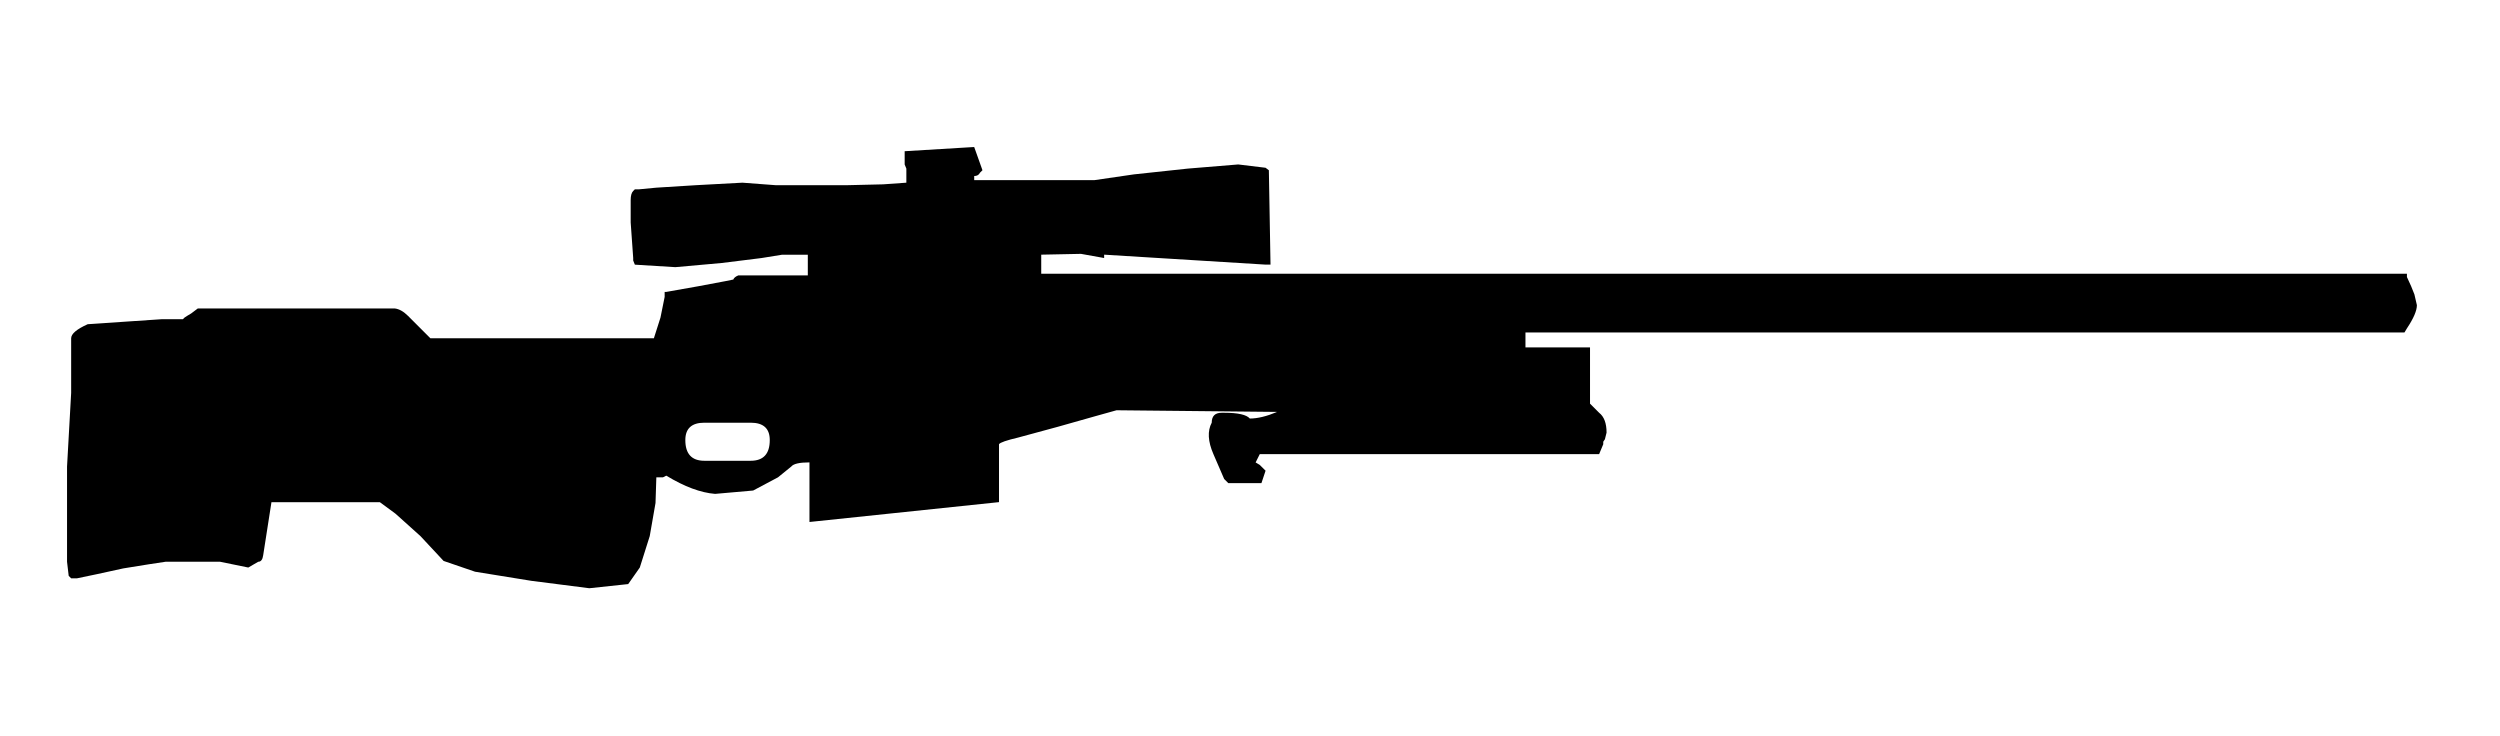
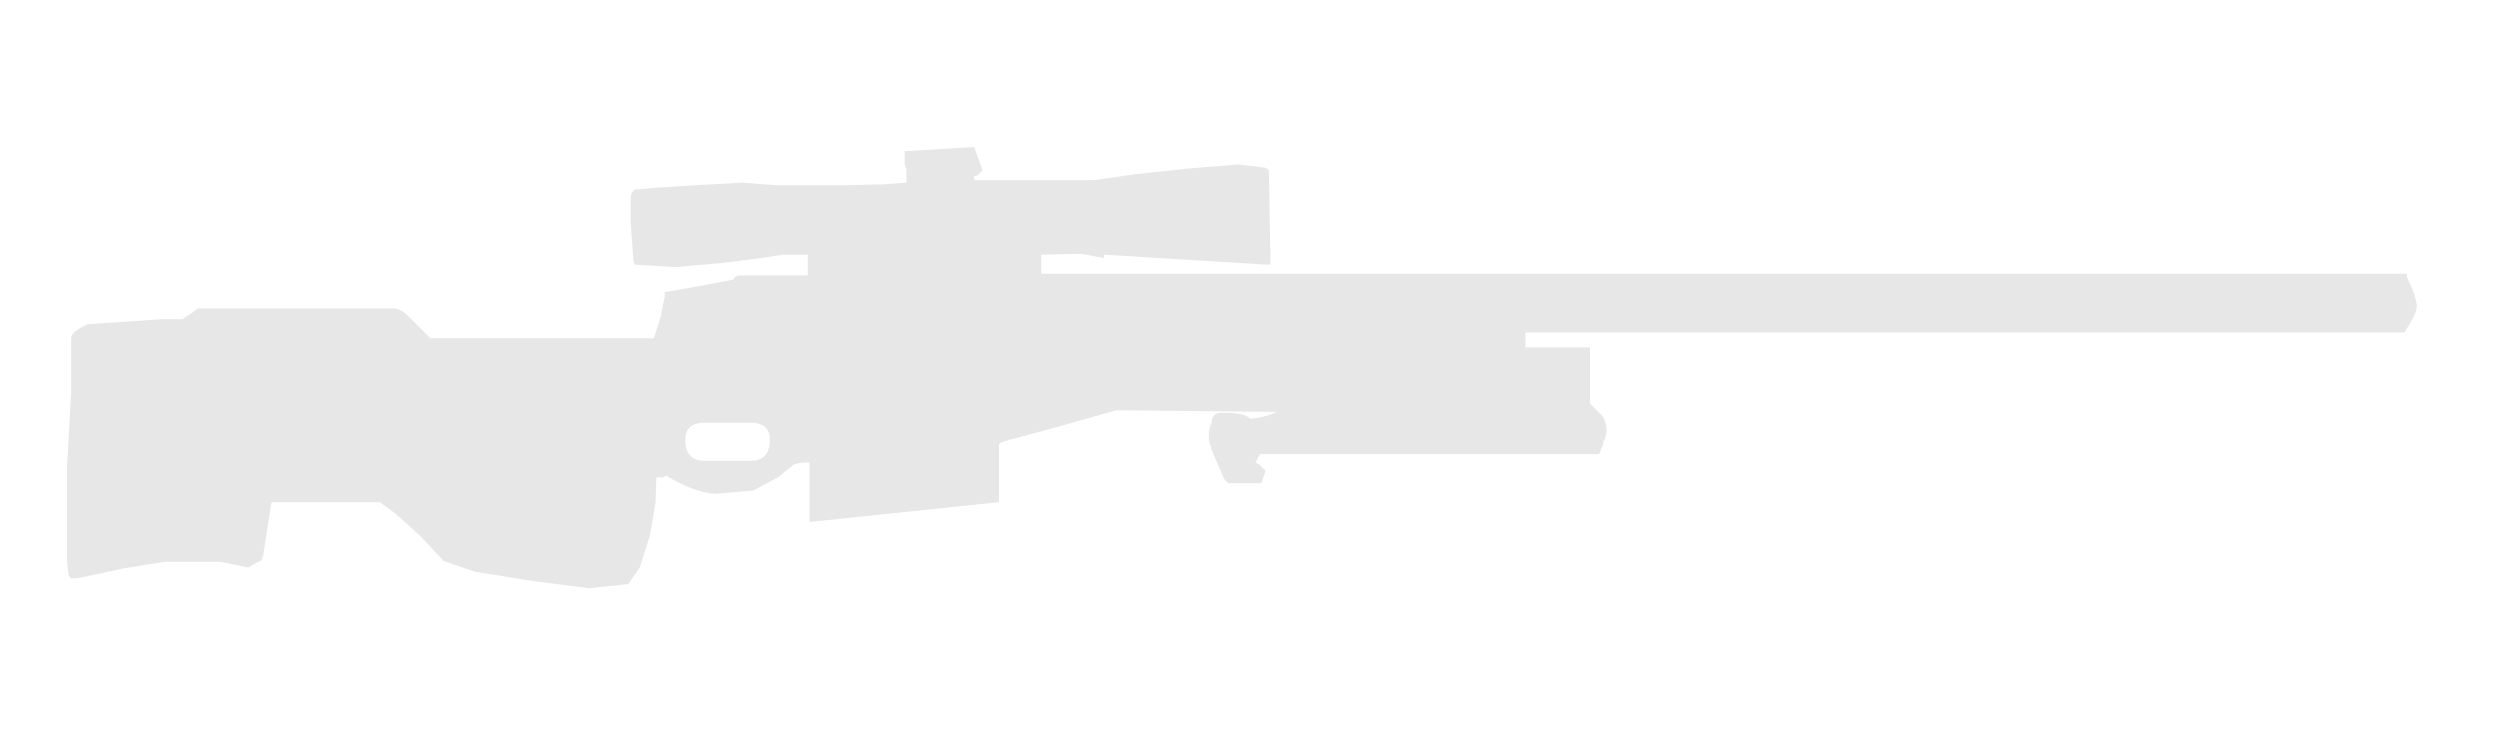
<svg xmlns="http://www.w3.org/2000/svg" version="1.1" x="0px" y="0px" width="136px" height="40px" viewBox="0.353 0 136 40" enable-background="new 0.353 0 136 40" xml:space="preserve">
  <defs>
</defs>
-   <path d="M131.697,16.016l-0.18-0.45l-0.227-0.495V14.89H56.996v-1.036l2.162-0.044l1.26,0.226v-0.182l8.781,0.541h0.27l-0.09-5.133  l-0.18-0.136l-1.486-0.18l-2.746,0.226l-2.928,0.314l-2.16,0.315H53.35V9.576c0.15,0,0.256-0.06,0.314-0.18l0.135-0.135L53.35,8  h-0.045l-3.738,0.226v0.721l0.092,0.226v0.765l-1.262,0.09l-1.938,0.046h-2.16h-1.756l-1.801-0.136l-2.521,0.136l-2.162,0.135  l-0.945,0.09h-0.225l-0.09,0.091c-0.09,0.089-0.137,0.254-0.137,0.495v1.216l0.137,1.937v0.135l0.09,0.225l2.205,0.135l2.521-0.226  l2.162-0.269l1.125-0.182h1.396v1.126h-3.783c-0.148,0.06-0.238,0.136-0.27,0.225l-0.449,0.091l-1.441,0.271L36.6,15.88h-0.09v0.271  l-0.227,1.125l-0.359,1.126H23.766l-1.215-1.216c-0.24-0.24-0.48-0.376-0.721-0.406H11.113l-0.359,0.271l-0.225,0.135l-0.137,0.09  l-0.09,0.09h-1.17l-4.008,0.271c-0.6,0.27-0.9,0.524-0.9,0.766v2.972L4,25.382v3.467v1.711l0.09,0.765l0.135,0.136h0.314l1.08-0.225  l1.441-0.315l1.396-0.225l0.9-0.136h1.172h1.801l1.531,0.314L14.4,30.56c0.15,0,0.24-0.12,0.271-0.36l0.449-2.881h5.898l0.855,0.63  l1.352,1.215l1.26,1.351l1.711,0.586l3.063,0.496L32.412,32l2.115-0.226l0.631-0.9l0.541-1.711l0.314-1.801l0.045-1.395h0.361  l0.18-0.091c0.99,0.601,1.875,0.93,2.656,0.991l2.07-0.182l1.352-0.719l0.721-0.586c0.119-0.15,0.449-0.226,0.99-0.226v3.242  l10.311-1.08v-3.152c0.061-0.091,0.406-0.211,1.037-0.36l2.16-0.586l2.072-0.586l1.125-0.314l8.736,0.09  c-0.57,0.241-1.066,0.36-1.486,0.36c-0.18-0.21-0.645-0.314-1.396-0.314h-0.135c-0.359,0-0.541,0.179-0.541,0.54  c-0.24,0.45-0.209,1.02,0.092,1.711l0.584,1.351l0.225,0.226h1.803l0.225-0.676l-0.316-0.314l-0.225-0.136l0.225-0.45H79.42h5.404  h2.115h0.406l0.225-0.54V24.03l0.09-0.135l0.09-0.36c0-0.511-0.135-0.871-0.404-1.08l-0.496-0.496v-3.062h-3.512v-0.811h47.818  l0.135-0.225c0.361-0.541,0.541-0.961,0.541-1.261L131.697,16.016z M41.191,25.066H38.67c-0.689,0-1.035-0.376-1.035-1.126  c0-0.631,0.346-0.945,1.035-0.945h2.521c0.691,0,1.037,0.314,1.037,0.945C42.229,24.69,41.883,25.066,41.191,25.066z" />
+   <path fill="#E7E7E7" d="M131.697,16.016l-0.18-0.45l-0.227-0.495V14.89H56.996v-1.036l2.162-0.044l1.26,0.226v-0.182l8.781,0.541h0.27l-0.09-5.133  l-0.18-0.136l-1.486-0.18l-2.746,0.226l-2.928,0.314l-2.16,0.315H53.35V9.576c0.15,0,0.256-0.06,0.314-0.18l0.135-0.135L53.35,8  h-0.045l-3.738,0.226v0.721l0.092,0.226v0.765l-1.262,0.09l-1.938,0.046h-2.16h-1.756l-1.801-0.136l-2.521,0.136l-2.162,0.135  l-0.945,0.09h-0.225l-0.09,0.091c-0.09,0.089-0.137,0.254-0.137,0.495v1.216l0.137,1.937v0.135l0.09,0.225l2.205,0.135l2.521-0.226  l2.162-0.269l1.125-0.182h1.396v1.126h-3.783c-0.148,0.06-0.238,0.136-0.27,0.225l-0.449,0.091l-1.441,0.271L36.6,15.88h-0.09v0.271  l-0.227,1.125l-0.359,1.126H23.766l-1.215-1.216c-0.24-0.24-0.48-0.376-0.721-0.406H11.113l-0.359,0.271l-0.225,0.135l-0.137,0.09  l-0.09,0.09h-1.17l-4.008,0.271c-0.6,0.27-0.9,0.524-0.9,0.766v2.972L4,25.382v3.467v1.711l0.09,0.765l0.135,0.136h0.314l1.08-0.225  l1.441-0.315l1.396-0.225l0.9-0.136h1.172h1.801l1.531,0.314L14.4,30.56c0.15,0,0.24-0.12,0.271-0.36l0.449-2.881h5.898l0.855,0.63  l1.352,1.215l1.26,1.351l1.711,0.586l3.063,0.496L32.412,32l2.115-0.226l0.631-0.9l0.541-1.711l0.314-1.801l0.045-1.395h0.361  l0.18-0.091c0.99,0.601,1.875,0.93,2.656,0.991l2.07-0.182l1.352-0.719l0.721-0.586c0.119-0.15,0.449-0.226,0.99-0.226v3.242  l10.311-1.08v-3.152c0.061-0.091,0.406-0.211,1.037-0.36l2.16-0.586l2.072-0.586l1.125-0.314l8.736,0.09  c-0.57,0.241-1.066,0.36-1.486,0.36c-0.18-0.21-0.645-0.314-1.396-0.314h-0.135c-0.359,0-0.541,0.179-0.541,0.54  c-0.24,0.45-0.209,1.02,0.092,1.711l0.584,1.351l0.225,0.226h1.803l0.225-0.676l-0.316-0.314l-0.225-0.136l0.225-0.45H79.42h5.404  h2.115h0.406l0.225-0.54V24.03l0.09-0.135l0.09-0.36c0-0.511-0.135-0.871-0.404-1.08l-0.496-0.496v-3.062h-3.512v-0.811h47.818  l0.135-0.225c0.361-0.541,0.541-0.961,0.541-1.261L131.697,16.016z M41.191,25.066H38.67c-0.689,0-1.035-0.376-1.035-1.126  c0-0.631,0.346-0.945,1.035-0.945h2.521c0.691,0,1.037,0.314,1.037,0.945C42.229,24.69,41.883,25.066,41.191,25.066z" />
  <rect id="sliceCopy_x5F_52_1_" x="135.832" fill="none" width="125.222" height="40" />
  <rect id="sliceCopy_x5F_51_1_" fill="none" width="135.832" height="40" />
</svg>
